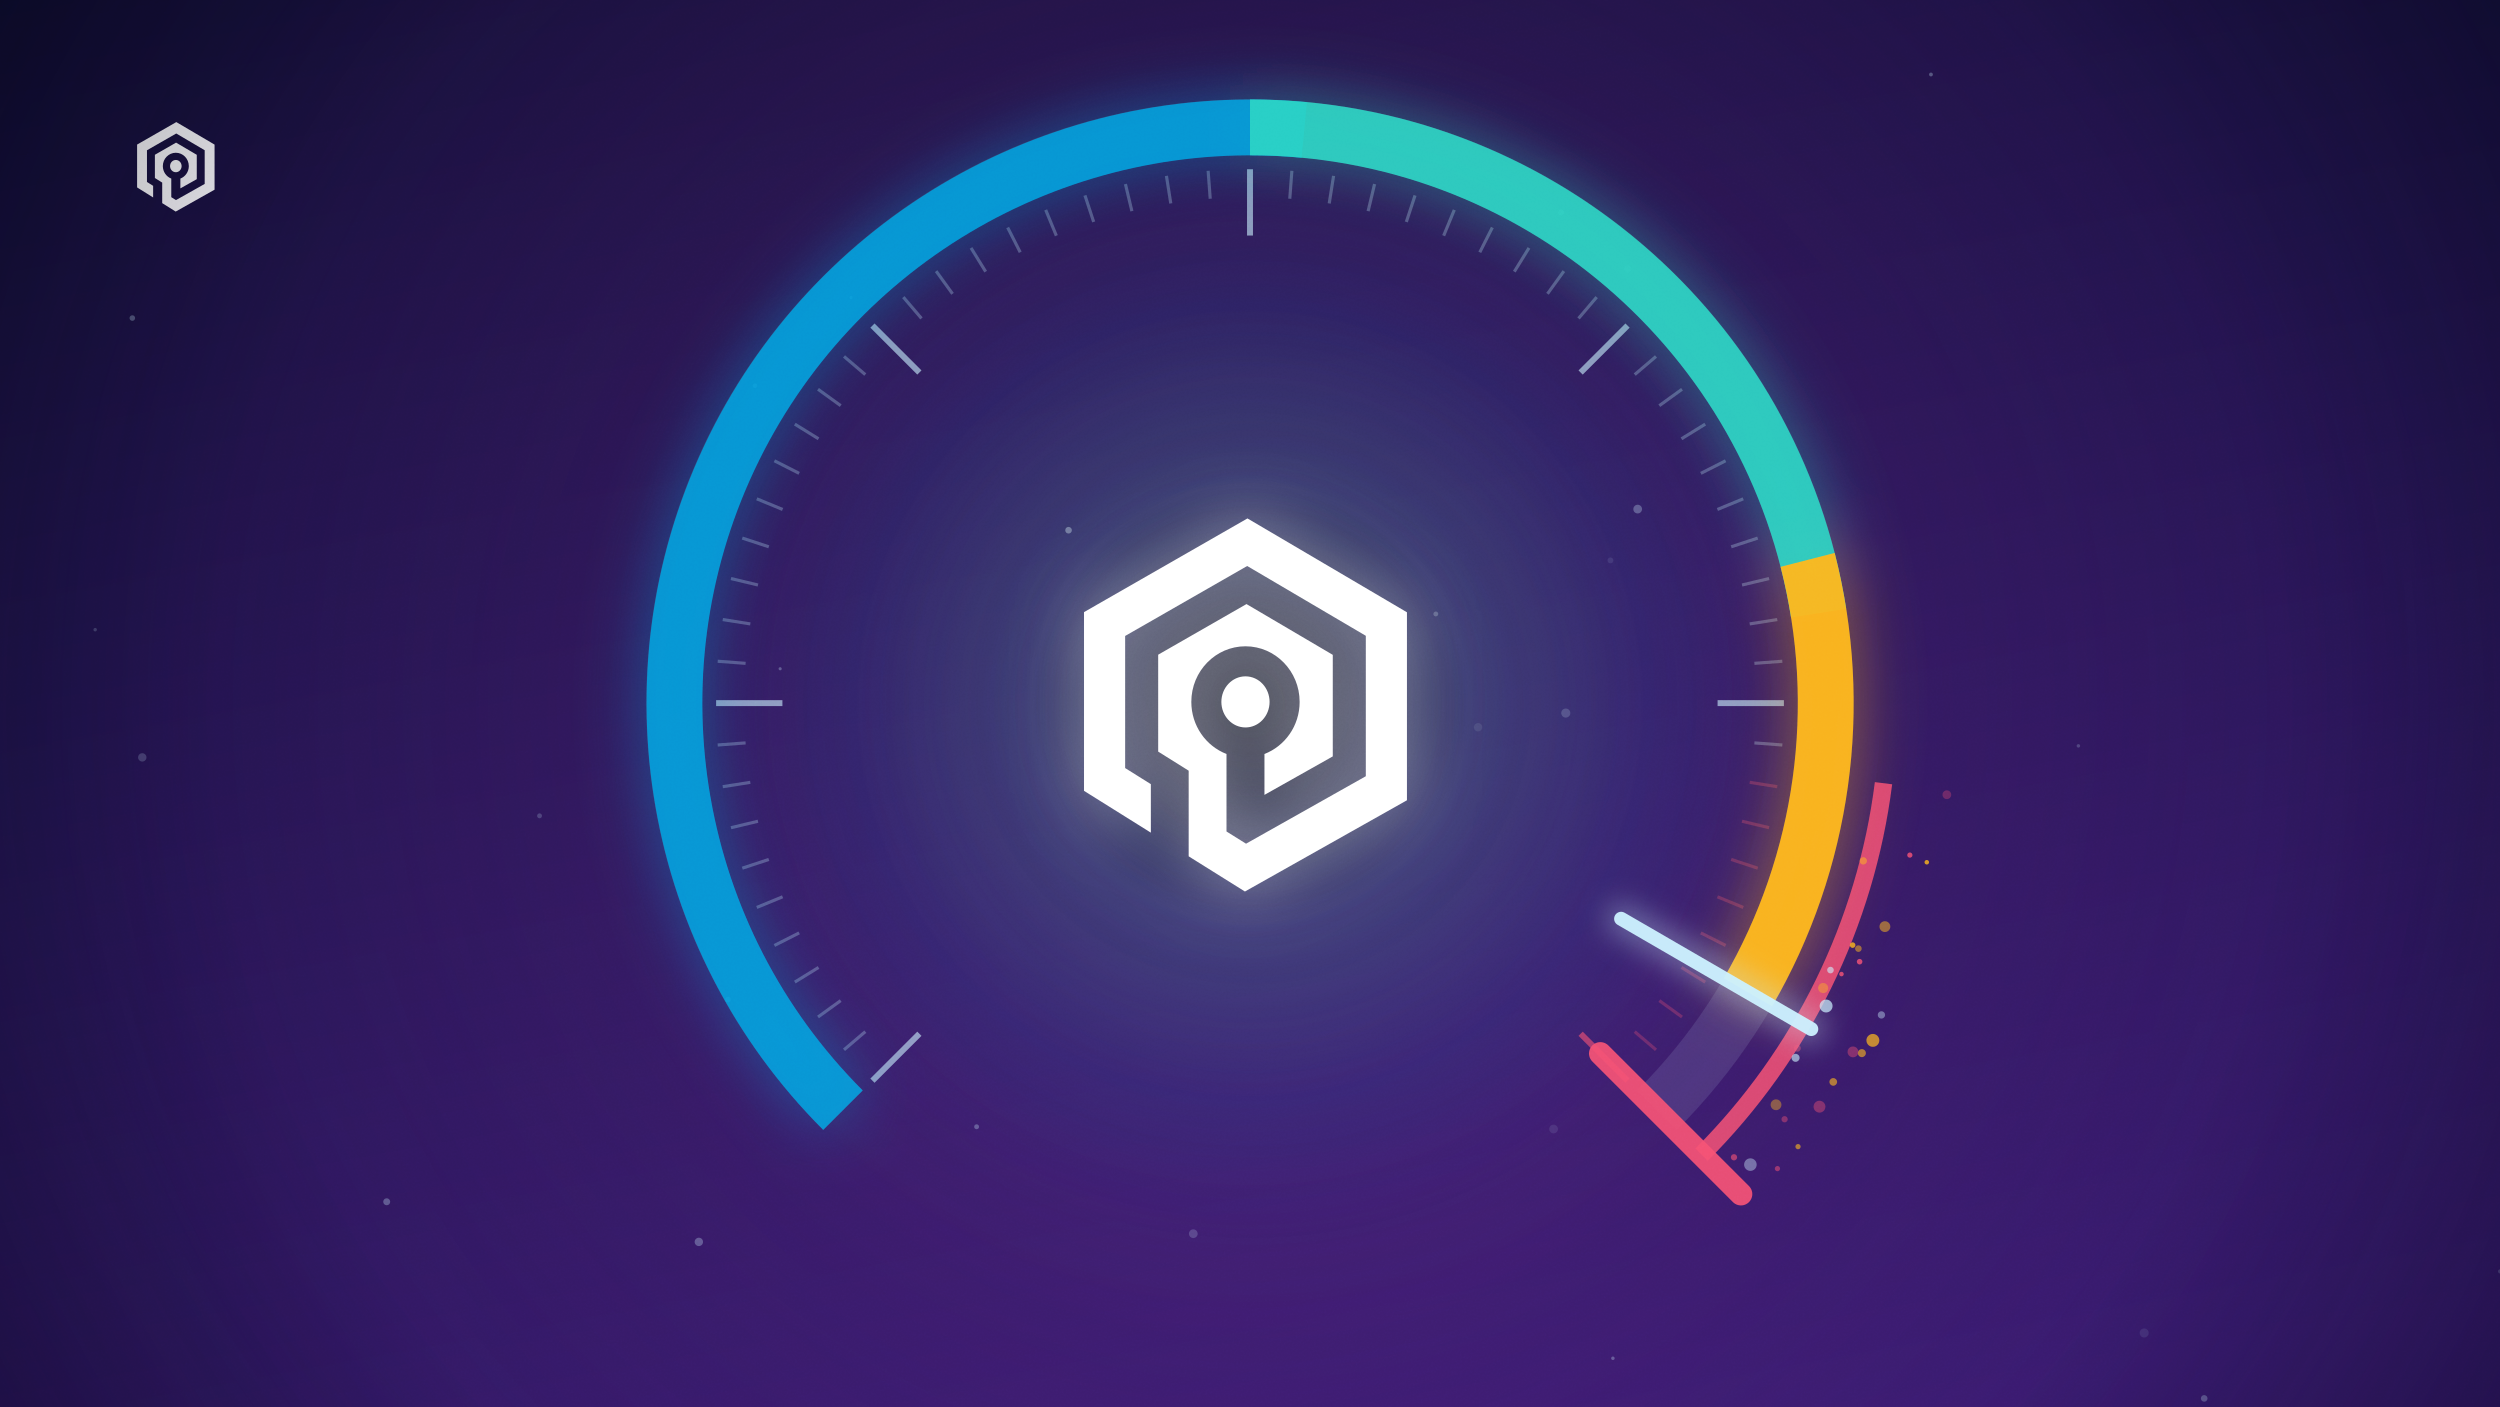
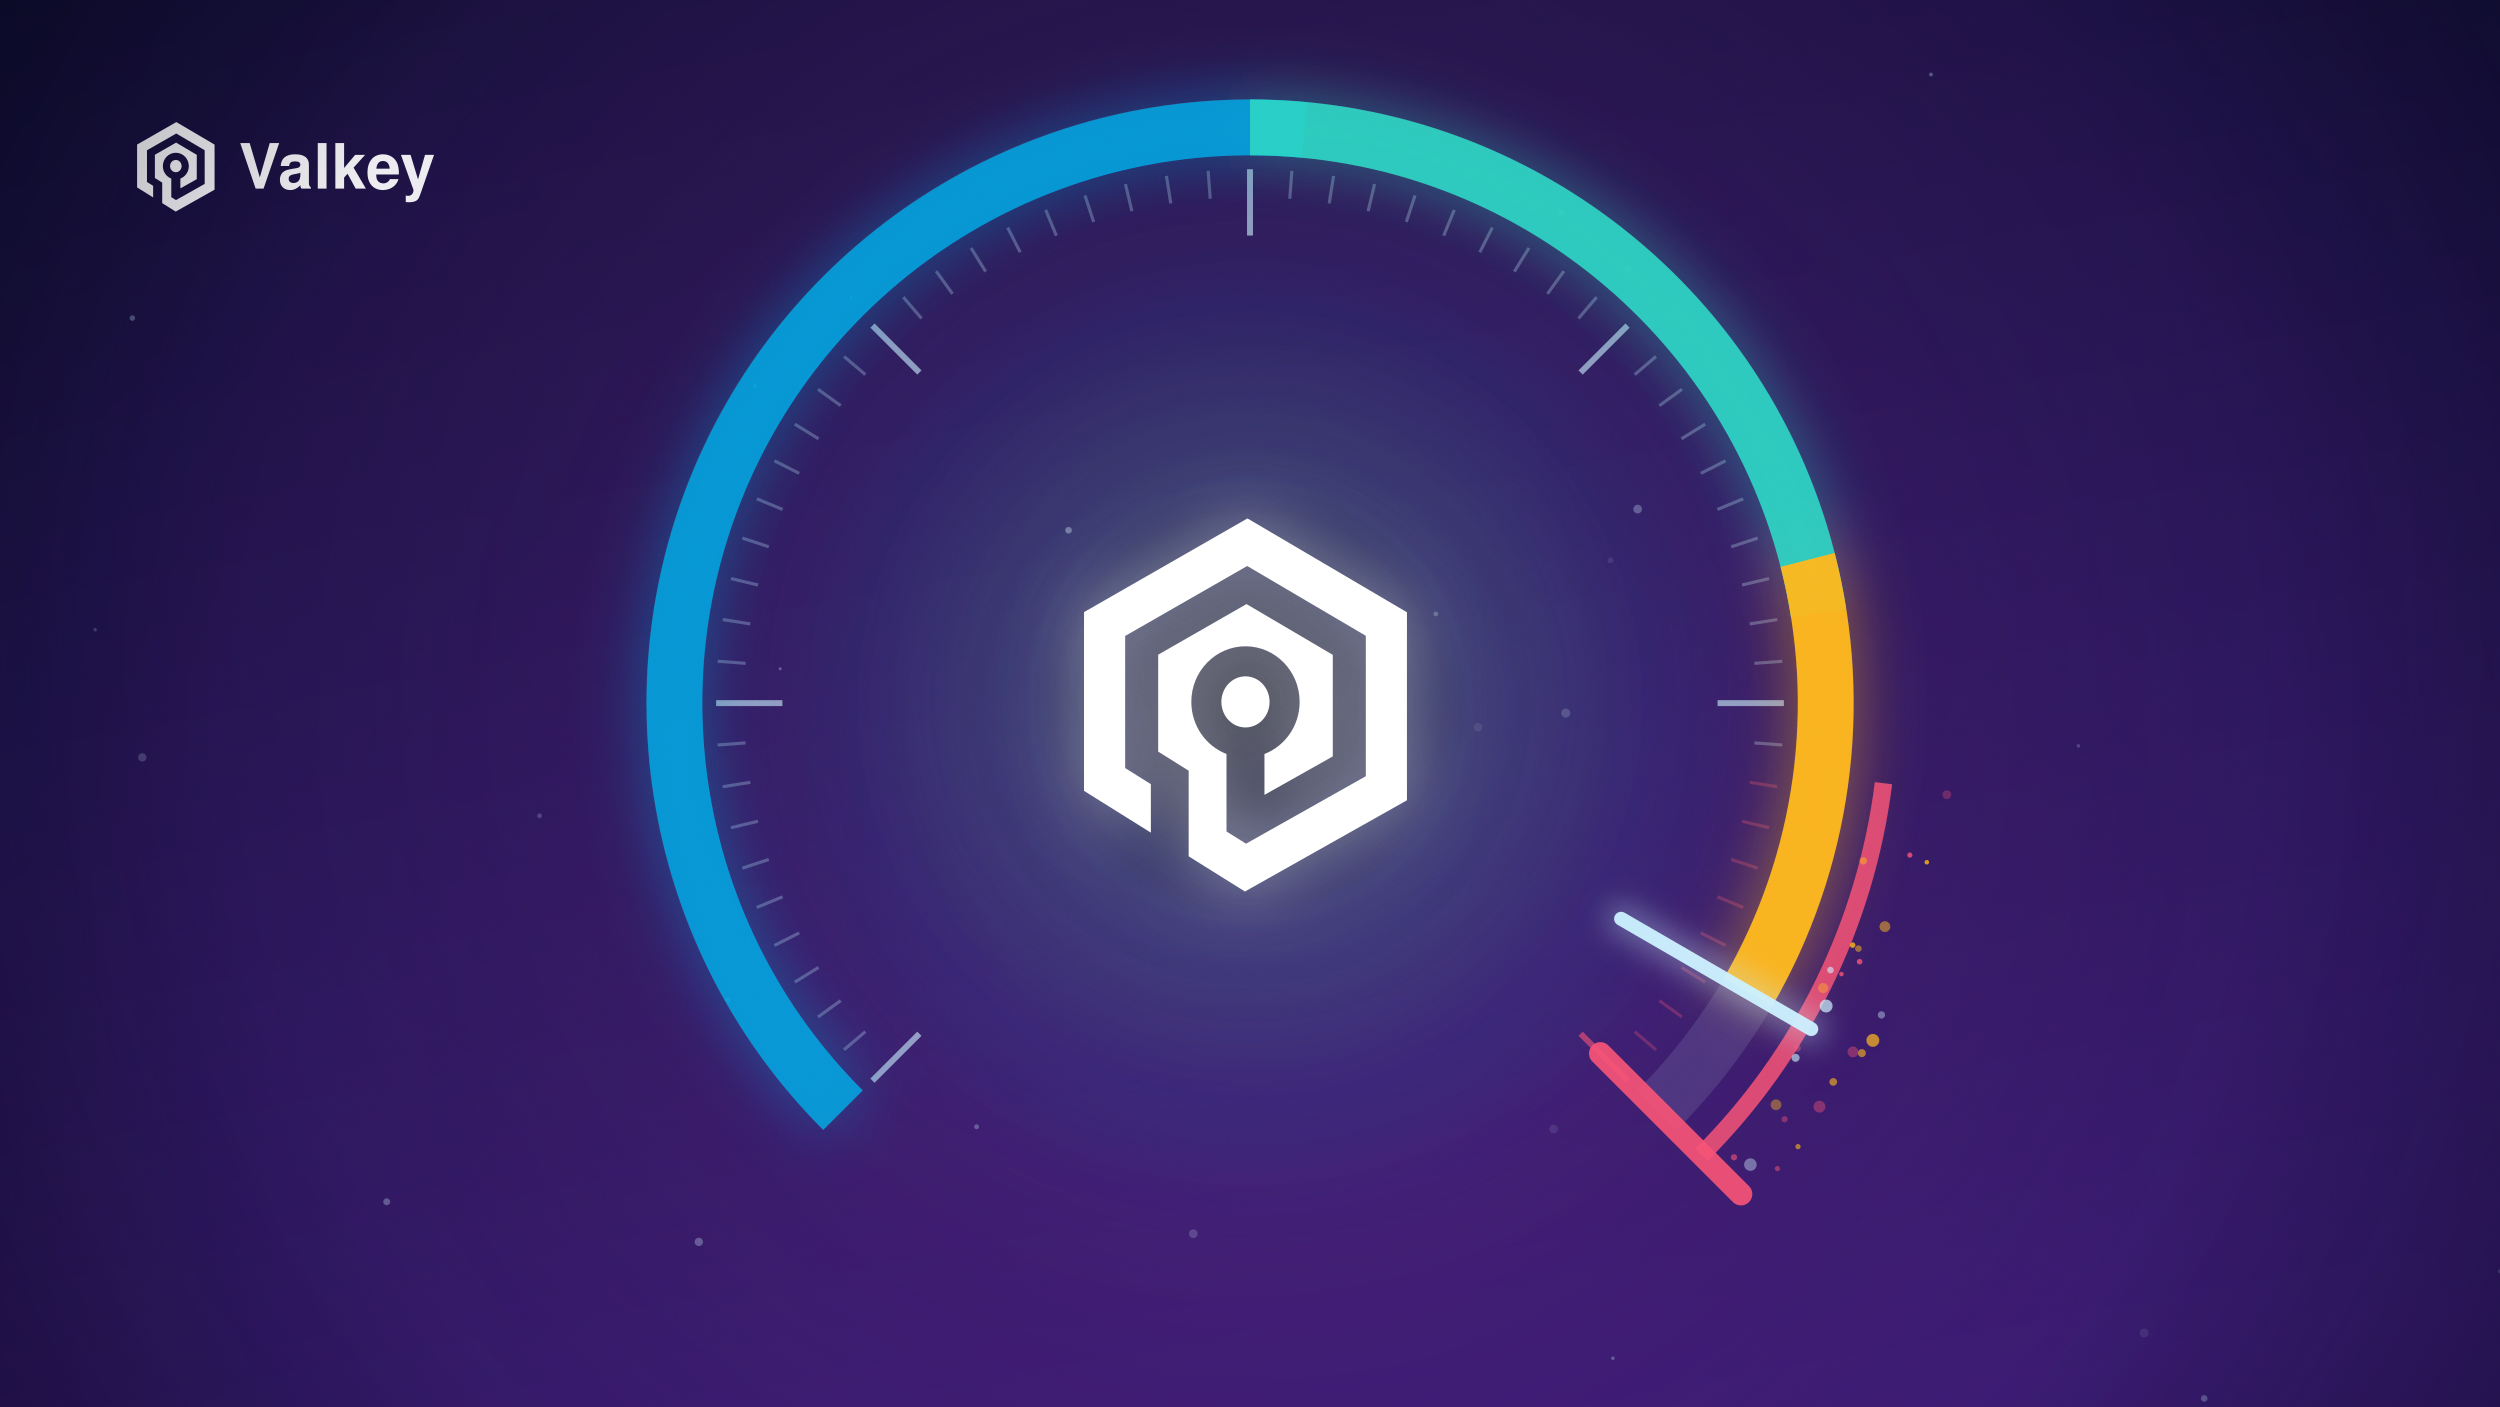
<svg xmlns="http://www.w3.org/2000/svg" width="1920" height="1080" viewBox="243.6 137 1432.8 806">
  <defs>
    <linearGradient id="sky" x1="0" y1="0" x2="0.32" y2="1">
      <stop offset="0" stop-color="#060A24" />
      <stop offset="0.48" stop-color="#171043" />
      <stop offset="1" stop-color="#301868" />
    </linearGradient>
    <radialGradient id="focus" gradientUnits="userSpaceOnUse" cx="960" cy="540" r="900">
      <stop offset="0" stop-color="#00A3E0" stop-opacity="0.42" />
      <stop offset="0.35" stop-color="#963CBD" stop-opacity="0.20" />
      <stop offset="1" stop-color="#963CBD" stop-opacity="0" />
    </radialGradient>
    <radialGradient id="vignette" gradientUnits="userSpaceOnUse" cx="960" cy="540" r="1180">
      <stop offset="0.5" stop-color="#03040F" stop-opacity="0" />
      <stop offset="1" stop-color="#03040F" stop-opacity="0.8" />
    </radialGradient>
    <radialGradient id="scrim">
      <stop offset="0" stop-color="#060A24" stop-opacity="0.72" />
      <stop offset="0.6" stop-color="#060A24" stop-opacity="0.45" />
      <stop offset="1" stop-color="#060A24" stop-opacity="0" />
    </radialGradient>
    <filter id="grain" x="0" y="0" width="100%" height="100%">
      <feTurbulence type="fractalNoise" baseFrequency="0.85" numOctaves="4" stitchTiles="stitch" />
      <feColorMatrix type="saturate" values="0" />
    </filter>
    <radialGradient id="h-cyan">
      <stop offset="0" stop-color="#46BDE9" stop-opacity="0.75" />
      <stop offset="0.4" stop-color="#46BDE9" stop-opacity="0.22" />
      <stop offset="1" stop-color="#46BDE9" stop-opacity="0" />
    </radialGradient>
    <radialGradient id="h-ice">
      <stop offset="0" stop-color="#CCF1FF" stop-opacity="0.75" />
      <stop offset="0.4" stop-color="#CCF1FF" stop-opacity="0.22" />
      <stop offset="1" stop-color="#CCF1FF" stop-opacity="0" />
    </radialGradient>
    <radialGradient id="h-mint">
      <stop offset="0" stop-color="#2CD5C4" stop-opacity="0.75" />
      <stop offset="0.4" stop-color="#2CD5C4" stop-opacity="0.22" />
      <stop offset="1" stop-color="#2CD5C4" stop-opacity="0" />
    </radialGradient>
    <radialGradient id="h-coral">
      <stop offset="0" stop-color="#F65275" stop-opacity="0.75" />
      <stop offset="0.4" stop-color="#F65275" stop-opacity="0.22" />
      <stop offset="1" stop-color="#F65275" stop-opacity="0" />
    </radialGradient>
    <radialGradient id="h-violet">
      <stop offset="0" stop-color="#963CBD" stop-opacity="0.75" />
      <stop offset="0.4" stop-color="#963CBD" stop-opacity="0.22" />
      <stop offset="1" stop-color="#963CBD" stop-opacity="0" />
    </radialGradient>
    <radialGradient id="h-gold">
      <stop offset="0" stop-color="#FFB81C" stop-opacity="0.75" />
      <stop offset="0.4" stop-color="#FFB81C" stop-opacity="0.22" />
      <stop offset="1" stop-color="#FFB81C" stop-opacity="0" />
    </radialGradient>
    <filter id="blur3" x="-70%" y="-70%" width="240%" height="240%">
      <feGaussianBlur stdDeviation="3" />
    </filter>
    <filter id="blur8" x="-70%" y="-70%" width="240%" height="240%">
      <feGaussianBlur stdDeviation="8" />
    </filter>
    <filter id="blur18" x="-70%" y="-70%" width="240%" height="240%">
      <feGaussianBlur stdDeviation="18" />
    </filter>
    <filter id="blur40" x="-70%" y="-70%" width="240%" height="240%">
      <feGaussianBlur stdDeviation="40" />
    </filter>
  </defs>
  <rect width="1920" height="1080" fill="url(#sky)" />
  <rect width="1920" height="1080" fill="url(#focus)" />
  <g>
    <circle cx="927.5" cy="844.1" r="2.5" fill="#CCF1FF" opacity="0.2" />
    <circle cx="731.3" cy="307.5" r="0.9" fill="#CCF1FF" opacity="0.3" />
    <circle cx="1676.5" cy="865.7" r="1.2" fill="#CCF1FF" opacity="0.2" />
    <circle cx="1090.7" cy="553.8" r="2.4" fill="#CCF1FF" opacity="0.1" />
    <circle cx="465.2" cy="825.8" r="2" fill="#CCF1FF" opacity="0.3" />
    <circle cx="1726.7" cy="204.4" r="2.3" fill="#CCF1FF" opacity="0.4" />
    <circle cx="89.4" cy="524.2" r="2" fill="#CCF1FF" opacity="0.2" />
    <circle cx="1766.4" cy="68.2" r="1.1" fill="#CCF1FF" opacity="0.2" />
    <circle cx="0.1" cy="303.6" r="1.8" fill="#CCF1FF" opacity="0.1" />
    <circle cx="319.4" cy="319.3" r="1.6" fill="#CCF1FF" opacity="0.3" />
    <circle cx="1679.7" cy="482.5" r="2.6" fill="#CCF1FF" opacity="0.2" />
    <circle cx="1134" cy="784.1" r="2.5" fill="#CCF1FF" opacity="0.1" />
    <circle cx="1699" cy="306.6" r="2.3" fill="#CCF1FF" opacity="0.1" />
    <circle cx="298.1" cy="497.9" r="1" fill="#CCF1FF" opacity="0.2" />
    <circle cx="1472.5" cy="901" r="2.6" fill="#CCF1FF" opacity="0.1" />
    <circle cx="690.7" cy="520.3" r="0.9" fill="#CCF1FF" opacity="0.3" />
    <circle cx="162.2" cy="784.8" r="0.9" fill="#CCF1FF" opacity="0.1" />
    <circle cx="1469.1" cy="964.7" r="2.6" fill="#CCF1FF" opacity="0.3" />
    <circle cx="1915.7" cy="42.6" r="2.5" fill="#CCF1FF" opacity="0.2" />
    <circle cx="451.2" cy="980.8" r="2.7" fill="#CCF1FF" opacity="0.3" />
    <circle cx="189.7" cy="876.4" r="2.3" fill="#CCF1FF" opacity="0.3" />
    <circle cx="1138.3" cy="258.8" r="1.7" fill="#CCF1FF" opacity="0.3" />
    <circle cx="1176.5" cy="291.2" r="2.1" fill="#CCF1FF" opacity="0.2" />
    <circle cx="1166.6" cy="458.2" r="1.7" fill="#CCF1FF" opacity="0.1" />
    <circle cx="660.8" cy="709.9" r="1.6" fill="#CCF1FF" opacity="0.3" />
    <circle cx="552.8" cy="604.6" r="1.4" fill="#CCF1FF" opacity="0.2" />
    <circle cx="146.6" cy="268.4" r="2.3" fill="#CCF1FF" opacity="0.2" />
    <circle cx="277.7" cy="956.2" r="2.6" fill="#CCF1FF" opacity="0.1" />
    <circle cx="1680.7" cy="589.4" r="1.5" fill="#CCF1FF" opacity="0.2" />
    <circle cx="1350.3" cy="179.7" r="1.1" fill="#CCF1FF" opacity="0.3" />
    <circle cx="1478" cy="1053.2" r="2.6" fill="#CCF1FF" opacity="0.2" />
    <circle cx="164.1" cy="197.5" r="1.9" fill="#CCF1FF" opacity="0.2" />
    <circle cx="95.3" cy="916.2" r="1.6" fill="#CCF1FF" opacity="0.3" />
    <circle cx="803.3" cy="782.8" r="1.4" fill="#CCF1FF" opacity="0.3" />
    <circle cx="1124.8" cy="1067.1" r="1.8" fill="#CCF1FF" opacity="0.3" />
    <circle cx="1434.8" cy="564.5" r="1" fill="#CCF1FF" opacity="0.2" />
    <circle cx="991.4" cy="535.9" r="2.4" fill="#CCF1FF" opacity="0.3" />
    <circle cx="1874.1" cy="888.8" r="1.6" fill="#CCF1FF" opacity="0.4" />
    <circle cx="31.8" cy="749.8" r="1.3" fill="#CCF1FF" opacity="0.3" />
    <circle cx="1563.8" cy="55.6" r="0.8" fill="#CCF1FF" opacity="0.2" />
    <circle cx="325.1" cy="571.1" r="2.4" fill="#CCF1FF" opacity="0.2" />
    <circle cx="1812.1" cy="954.2" r="2" fill="#CCF1FF" opacity="0.3" />
    <circle cx="1506.9" cy="938.5" r="1.9" fill="#CCF1FF" opacity="0.3" />
    <circle cx="685.5" cy="34.4" r="1.8" fill="#CCF1FF" opacity="0.2" />
    <circle cx="1751.6" cy="873.7" r="2.2" fill="#CCF1FF" opacity="0.1" />
    <circle cx="676.3" cy="358.1" r="1.3" fill="#CCF1FF" opacity="0.3" />
    <circle cx="1156.7" cy="53.1" r="2.3" fill="#CCF1FF" opacity="0.3" />
    <circle cx="1141" cy="545.7" r="2.6" fill="#CCF1FF" opacity="0.2" />
    <circle cx="856" cy="440.9" r="1.9" fill="#CCF1FF" opacity="0.4" />
    <circle cx="142.6" cy="23" r="1.1" fill="#CCF1FF" opacity="0.1" />
    <circle cx="1743.4" cy="489.6" r="1.4" fill="#CCF1FF" opacity="0.2" />
    <circle cx="1066.5" cy="488.9" r="1.4" fill="#CCF1FF" opacity="0.3" />
    <circle cx="644.1" cy="848.8" r="2.4" fill="#CCF1FF" opacity="0.3" />
    <circle cx="1182.2" cy="428.8" r="2.5" fill="#CCF1FF" opacity="0.3" />
    <circle cx="1168" cy="915.5" r="1" fill="#CCF1FF" opacity="0.3" />
  </g>
  <circle cx="960" cy="540" r="370" fill="url(#h-violet)" opacity="0.26" />
  <path d="M 726.7 773.3 A 330 330 0 1 1 1193.3 773.3" fill="none" stroke="#CCF1FF" stroke-width="32" opacity="0.12" />
  <g>
    <line x1="743.6" y1="756.4" x2="770.5" y2="729.5" stroke="#CCF1FF" stroke-width="3.4" opacity="0.6" />
    <line x1="727.3" y1="738.7" x2="739.5" y2="728.3" stroke="#CCF1FF" stroke-width="1.8" opacity="0.28" />
    <line x1="712.4" y1="719.9" x2="725.4" y2="710.5" stroke="#CCF1FF" stroke-width="1.8" opacity="0.28" />
    <line x1="699.1" y1="699.9" x2="712.7" y2="691.5" stroke="#CCF1FF" stroke-width="1.8" opacity="0.28" />
    <line x1="687.4" y1="678.9" x2="701.6" y2="671.7" stroke="#CCF1FF" stroke-width="1.8" opacity="0.28" />
    <line x1="677.3" y1="657.1" x2="692.1" y2="651" stroke="#CCF1FF" stroke-width="1.8" opacity="0.28" />
    <line x1="669" y1="634.6" x2="684.2" y2="629.6" stroke="#CCF1FF" stroke-width="1.8" opacity="0.28" />
    <line x1="662.5" y1="611.4" x2="678" y2="607.7" stroke="#CCF1FF" stroke-width="1.8" opacity="0.28" />
    <line x1="657.8" y1="587.9" x2="673.6" y2="585.4" stroke="#CCF1FF" stroke-width="1.8" opacity="0.28" />
    <line x1="654.9" y1="564" x2="670.9" y2="562.8" stroke="#CCF1FF" stroke-width="1.8" opacity="0.28" />
    <line x1="654" y1="540" x2="692" y2="540" stroke="#CCF1FF" stroke-width="3.4" opacity="0.6" />
    <line x1="654.9" y1="516" x2="670.9" y2="517.2" stroke="#CCF1FF" stroke-width="1.8" opacity="0.28" />
    <line x1="657.8" y1="492.1" x2="673.6" y2="494.6" stroke="#CCF1FF" stroke-width="1.8" opacity="0.28" />
    <line x1="662.5" y1="468.6" x2="678" y2="472.3" stroke="#CCF1FF" stroke-width="1.8" opacity="0.28" />
    <line x1="669" y1="445.4" x2="684.2" y2="450.4" stroke="#CCF1FF" stroke-width="1.8" opacity="0.28" />
    <line x1="677.3" y1="422.9" x2="692.1" y2="429" stroke="#CCF1FF" stroke-width="1.8" opacity="0.28" />
    <line x1="687.4" y1="401.1" x2="701.6" y2="408.3" stroke="#CCF1FF" stroke-width="1.8" opacity="0.28" />
    <line x1="699.1" y1="380.1" x2="712.7" y2="388.5" stroke="#CCF1FF" stroke-width="1.8" opacity="0.28" />
    <line x1="712.4" y1="360.1" x2="725.4" y2="369.5" stroke="#CCF1FF" stroke-width="1.8" opacity="0.28" />
    <line x1="727.3" y1="341.3" x2="739.5" y2="351.7" stroke="#CCF1FF" stroke-width="1.8" opacity="0.28" />
    <line x1="743.6" y1="323.6" x2="770.5" y2="350.5" stroke="#CCF1FF" stroke-width="3.4" opacity="0.6" />
    <line x1="761.3" y1="307.3" x2="771.7" y2="319.5" stroke="#CCF1FF" stroke-width="1.8" opacity="0.28" />
    <line x1="780.1" y1="292.4" x2="789.5" y2="305.4" stroke="#CCF1FF" stroke-width="1.8" opacity="0.28" />
    <line x1="800.1" y1="279.1" x2="808.5" y2="292.7" stroke="#CCF1FF" stroke-width="1.8" opacity="0.28" />
    <line x1="821.1" y1="267.4" x2="828.3" y2="281.6" stroke="#CCF1FF" stroke-width="1.8" opacity="0.28" />
    <line x1="842.9" y1="257.3" x2="849" y2="272.1" stroke="#CCF1FF" stroke-width="1.8" opacity="0.28" />
    <line x1="865.4" y1="249" x2="870.4" y2="264.2" stroke="#CCF1FF" stroke-width="1.8" opacity="0.28" />
    <line x1="888.6" y1="242.5" x2="892.3" y2="258" stroke="#CCF1FF" stroke-width="1.8" opacity="0.28" />
    <line x1="912.1" y1="237.8" x2="914.6" y2="253.6" stroke="#CCF1FF" stroke-width="1.8" opacity="0.28" />
    <line x1="936" y1="234.9" x2="937.2" y2="250.9" stroke="#CCF1FF" stroke-width="1.8" opacity="0.28" />
    <line x1="960" y1="234" x2="960" y2="272" stroke="#CCF1FF" stroke-width="3.4" opacity="0.6" />
    <line x1="984" y1="234.9" x2="982.8" y2="250.9" stroke="#CCF1FF" stroke-width="1.8" opacity="0.28" />
    <line x1="1007.9" y1="237.8" x2="1005.4" y2="253.6" stroke="#CCF1FF" stroke-width="1.8" opacity="0.28" />
    <line x1="1031.4" y1="242.5" x2="1027.7" y2="258" stroke="#CCF1FF" stroke-width="1.8" opacity="0.28" />
    <line x1="1054.6" y1="249" x2="1049.6" y2="264.2" stroke="#CCF1FF" stroke-width="1.8" opacity="0.28" />
    <line x1="1077.1" y1="257.3" x2="1071" y2="272.1" stroke="#CCF1FF" stroke-width="1.8" opacity="0.28" />
    <line x1="1098.9" y1="267.4" x2="1091.7" y2="281.6" stroke="#CCF1FF" stroke-width="1.8" opacity="0.28" />
    <line x1="1119.9" y1="279.1" x2="1111.5" y2="292.7" stroke="#CCF1FF" stroke-width="1.8" opacity="0.28" />
    <line x1="1139.9" y1="292.4" x2="1130.5" y2="305.4" stroke="#CCF1FF" stroke-width="1.8" opacity="0.28" />
    <line x1="1158.7" y1="307.3" x2="1148.3" y2="319.5" stroke="#CCF1FF" stroke-width="1.8" opacity="0.28" />
    <line x1="1176.4" y1="323.6" x2="1149.5" y2="350.5" stroke="#CCF1FF" stroke-width="3.4" opacity="0.6" />
    <line x1="1192.7" y1="341.3" x2="1180.5" y2="351.7" stroke="#CCF1FF" stroke-width="1.8" opacity="0.28" />
    <line x1="1207.6" y1="360.1" x2="1194.6" y2="369.5" stroke="#CCF1FF" stroke-width="1.8" opacity="0.28" />
    <line x1="1220.9" y1="380.1" x2="1207.3" y2="388.5" stroke="#CCF1FF" stroke-width="1.8" opacity="0.28" />
    <line x1="1232.6" y1="401.1" x2="1218.4" y2="408.3" stroke="#CCF1FF" stroke-width="1.8" opacity="0.28" />
    <line x1="1242.7" y1="422.9" x2="1227.9" y2="429" stroke="#CCF1FF" stroke-width="1.8" opacity="0.28" />
    <line x1="1251" y1="445.4" x2="1235.8" y2="450.4" stroke="#CCF1FF" stroke-width="1.8" opacity="0.28" />
    <line x1="1257.5" y1="468.6" x2="1242" y2="472.3" stroke="#CCF1FF" stroke-width="1.8" opacity="0.28" />
    <line x1="1262.2" y1="492.1" x2="1246.4" y2="494.6" stroke="#CCF1FF" stroke-width="1.8" opacity="0.28" />
    <line x1="1265.1" y1="516" x2="1249.1" y2="517.2" stroke="#CCF1FF" stroke-width="1.8" opacity="0.28" />
    <line x1="1266" y1="540" x2="1228" y2="540" stroke="#CCF1FF" stroke-width="3.4" opacity="0.6" />
    <line x1="1265.1" y1="564" x2="1249.1" y2="562.8" stroke="#CCF1FF" stroke-width="1.8" opacity="0.28" />
    <line x1="1262.2" y1="587.9" x2="1246.4" y2="585.4" stroke="#F65275" stroke-width="1.8" opacity="0.28" />
    <line x1="1257.5" y1="611.4" x2="1242" y2="607.7" stroke="#F65275" stroke-width="1.8" opacity="0.28" />
    <line x1="1251" y1="634.6" x2="1235.8" y2="629.6" stroke="#F65275" stroke-width="1.8" opacity="0.28" />
    <line x1="1242.7" y1="657.1" x2="1227.9" y2="651" stroke="#F65275" stroke-width="1.8" opacity="0.28" />
    <line x1="1232.6" y1="678.9" x2="1218.4" y2="671.7" stroke="#F65275" stroke-width="1.8" opacity="0.28" />
    <line x1="1220.9" y1="699.9" x2="1207.3" y2="691.5" stroke="#F65275" stroke-width="1.8" opacity="0.28" />
    <line x1="1207.6" y1="719.9" x2="1194.6" y2="710.5" stroke="#F65275" stroke-width="1.8" opacity="0.28" />
    <line x1="1192.7" y1="738.7" x2="1180.5" y2="728.3" stroke="#F65275" stroke-width="1.8" opacity="0.28" />
    <line x1="1176.4" y1="756.4" x2="1149.5" y2="729.5" stroke="#F65275" stroke-width="3.4" opacity="0.6" />
  </g>
  <g opacity="0.5" filter="url(#blur18)">
    <path d="M 726.7 773.3 A 330 330 0 0 1 991.1 211.5" fill="none" stroke="#00A3E0" stroke-width="32" opacity="0.85" />
    <path d="M 960 210 A 330 330 0 0 1 1285.9 488.4" fill="none" stroke="#2CD5C4" stroke-width="32" opacity="0.9" />
    <path d="M 1279.6 457.9 A 330 330 0 0 1 1245.4 705.7" fill="none" stroke="#FFB81C" stroke-width="32" opacity="0.95" />
  </g>
  <g>
    <path d="M 726.7 773.3 A 330 330 0 0 1 991.1 211.5" fill="none" stroke="#00A3E0" stroke-width="32" opacity="0.85" />
    <path d="M 960 210 A 330 330 0 0 1 1285.9 488.4" fill="none" stroke="#2CD5C4" stroke-width="32" opacity="0.9" />
    <path d="M 1279.6 457.9 A 330 330 0 0 1 1245.4 705.7" fill="none" stroke="#FFB81C" stroke-width="32" opacity="0.95" />
  </g>
  <path d="M 1323.1 585.9 A 366 366 0 0 1 1218.8 798.8" fill="none" stroke="#F65275" stroke-width="10" opacity="0.85" />
  <g>
    <circle cx="1274.1" cy="794.2" r="1.5" fill="#FFB81C" opacity="0.6" />
    <circle cx="1292.7" cy="693" r="1.9" fill="#CCF1FF" opacity="0.6" />
    <circle cx="1309.4" cy="688.2" r="1.6" fill="#F65275" opacity="0.8" />
    <circle cx="1338.2" cy="627.1" r="1.5" fill="#F65275" opacity="0.8" />
    <circle cx="1273.7" cy="737.8" r="2" fill="#F65275" opacity="0.4" />
    <circle cx="1359.4" cy="592.5" r="2.5" fill="#F65275" opacity="0.3" />
    <circle cx="1305.4" cy="678.7" r="1.6" fill="#FFB81C" opacity="0.8" />
    <circle cx="1237.4" cy="800.3" r="1.8" fill="#F65275" opacity="0.6" />
    <circle cx="1311.5" cy="630.4" r="2.1" fill="#FFB81C" opacity="0.5" />
    <circle cx="1323.9" cy="668.1" r="3.1" fill="#FFB81C" opacity="0.5" />
    <circle cx="1308.7" cy="680.7" r="1.9" fill="#FFB81C" opacity="0.5" />
    <circle cx="1266.4" cy="778.5" r="1.8" fill="#F65275" opacity="0.4" />
    <circle cx="1290.2" cy="713.6" r="3.7" fill="#CCF1FF" opacity="0.7" />
    <circle cx="1261.5" cy="770.2" r="3.1" fill="#FFB81C" opacity="0.4" />
    <circle cx="1310.7" cy="740.6" r="2.3" fill="#FFB81C" opacity="0.6" />
    <circle cx="1272.7" cy="743.3" r="2.3" fill="#CCF1FF" opacity="0.6" />
    <circle cx="1294.3" cy="757.1" r="2.2" fill="#FFB81C" opacity="0.6" />
    <circle cx="1305.6" cy="739.9" r="3.1" fill="#F65275" opacity="0.4" />
    <circle cx="1321.9" cy="718.7" r="2.1" fill="#CCF1FF" opacity="0.4" />
    <circle cx="1317" cy="733.3" r="3.7" fill="#FFB81C" opacity="0.7" />
    <circle cx="1286.4" cy="771.3" r="3.4" fill="#F65275" opacity="0.4" />
    <circle cx="1262.3" cy="806.8" r="1.5" fill="#F65275" opacity="0.5" />
    <circle cx="1288.5" cy="703.3" r="2.9" fill="#FFB81C" opacity="0.4" />
    <circle cx="1246.8" cy="804.5" r="3.6" fill="#CCF1FF" opacity="0.4" />
    <circle cx="1347.9" cy="631.2" r="1.3" fill="#FFB81C" opacity="0.8" />
    <circle cx="1299" cy="695.3" r="1.3" fill="#F65275" opacity="0.8" />
  </g>
  <line x1="1160.8" y1="740.8" x2="1241.4" y2="821.4" stroke="#F65275" stroke-width="13" stroke-linecap="round" opacity="0.92" />
  <line x1="1172.7" y1="663.6" x2="1281.7" y2="726.8" stroke="#CCF1FF" stroke-width="17" stroke-linecap="round" opacity="0.35" filter="url(#blur8)" />
  <line x1="1172.7" y1="663.6" x2="1281.7" y2="726.8" stroke="#CCF1FF" stroke-width="8" stroke-linecap="round" opacity="0.95" />
  <circle cx="960" cy="540" r="230" fill="url(#h-gold)" opacity="0.45" />
  <circle cx="960" cy="540" r="126" fill="url(#scrim)" />
  <g filter="url(#blur18)" opacity="0.5">
    <g transform="translate(861.8 428) scale(3.0685)">
      <path d="M 13.482 60.695 L 0.998 52.884 L 0.998 19.503 L 31.528 2.001 L 61.318 19.532 L 61.318 54.645 L 31.055 71.689 L 20.548 65.116 L 20.548 51.041 L 20.548 49.12 L 14.852 45.556 L 14.852 27.453 L 31.346 17.997 L 47.464 27.482 L 47.464 46.451 L 34.703 53.638 L 34.703 45.999 C 38.529 44.526 41.274 40.739 41.274 36.27 C 41.274 30.511 36.713 25.884 31.158 25.884 C 25.603 25.884 21.042 30.511 21.042 36.27 C 21.042 40.739 23.787 44.526 27.612 45.999 L 27.612 60.474 L 31.261 62.756 L 53.635 50.155 L 53.635 23.925 L 31.477 10.885 L 8.681 23.954 L 8.681 48.629 L 13.482 51.633 L 13.482 60.695 Z M 31.158 31.498 C 33.672 31.498 35.66 33.664 35.66 36.27 C 35.66 38.877 33.672 41.043 31.158 41.043 C 28.644 41.043 26.656 38.877 26.656 36.27 C 26.656 33.664 28.644 31.498 31.158 31.498 Z" fill="#FFFFFF" fill-rule="evenodd" />
    </g>
  </g>
  <g>
    <g transform="translate(861.8 428) scale(3.0685)">
      <path d="M 13.482 60.695 L 0.998 52.884 L 0.998 19.503 L 31.528 2.001 L 61.318 19.532 L 61.318 54.645 L 31.055 71.689 L 20.548 65.116 L 20.548 51.041 L 20.548 49.12 L 14.852 45.556 L 14.852 27.453 L 31.346 17.997 L 47.464 27.482 L 47.464 46.451 L 34.703 53.638 L 34.703 45.999 C 38.529 44.526 41.274 40.739 41.274 36.27 C 41.274 30.511 36.713 25.884 31.158 25.884 C 25.603 25.884 21.042 30.511 21.042 36.27 C 21.042 40.739 23.787 44.526 27.612 45.999 L 27.612 60.474 L 31.261 62.756 L 53.635 50.155 L 53.635 23.925 L 31.477 10.885 L 8.681 23.954 L 8.681 48.629 L 13.482 51.633 L 13.482 60.695 Z M 31.158 31.498 C 33.672 31.498 35.66 33.664 35.66 36.27 C 35.66 38.877 33.672 41.043 31.158 41.043 C 28.644 41.043 26.656 38.877 26.656 36.27 C 26.656 33.664 28.644 31.498 31.158 31.498 Z" fill="#FFFFFF" fill-rule="evenodd" />
    </g>
  </g>
  <g opacity="0.92">
    <g transform="translate(321.4 205.5) scale(0.736)">
      <path d="M 13.482 60.695 L 0.998 52.884 L 0.998 19.503 L 31.528 2.001 L 61.318 19.532 L 61.318 54.645 L 31.055 71.689 L 20.548 65.116 L 20.548 51.041 L 20.548 49.12 L 14.852 45.556 L 14.852 27.453 L 31.346 17.997 L 47.464 27.482 L 47.464 46.451 L 34.703 53.638 L 34.703 45.999 C 38.529 44.526 41.274 40.739 41.274 36.27 C 41.274 30.511 36.713 25.884 31.158 25.884 C 25.603 25.884 21.042 30.511 21.042 36.27 C 21.042 40.739 23.787 44.526 27.612 45.999 L 27.612 60.474 L 31.261 62.756 L 53.635 50.155 L 53.635 23.925 L 31.477 10.885 L 8.681 23.954 L 8.681 48.629 L 13.482 51.633 L 13.482 60.695 Z M 31.158 31.498 C 33.672 31.498 35.66 33.664 35.66 36.27 C 35.66 38.877 33.672 41.043 31.158 41.043 C 28.644 41.043 26.656 38.877 26.656 36.27 C 26.656 33.664 28.644 31.498 31.158 31.498 Z" fill="#FFFFFF" fill-rule="evenodd" />
    </g>
+     <text x="380.4" y="245.1" fill="#FFFFFF" font-family="Helvetica Neue, Helvetica, Arial, sans-serif" font-size="35.8" font-weight="600" letter-spacing="0.4">Valkey</text>
  </g>
  <rect width="1920" height="1080" fill="url(#vignette)" />
  <rect width="1920" height="1080" filter="url(#grain)" opacity="0.055" style="mix-blend-mode:overlay" />
</svg>
